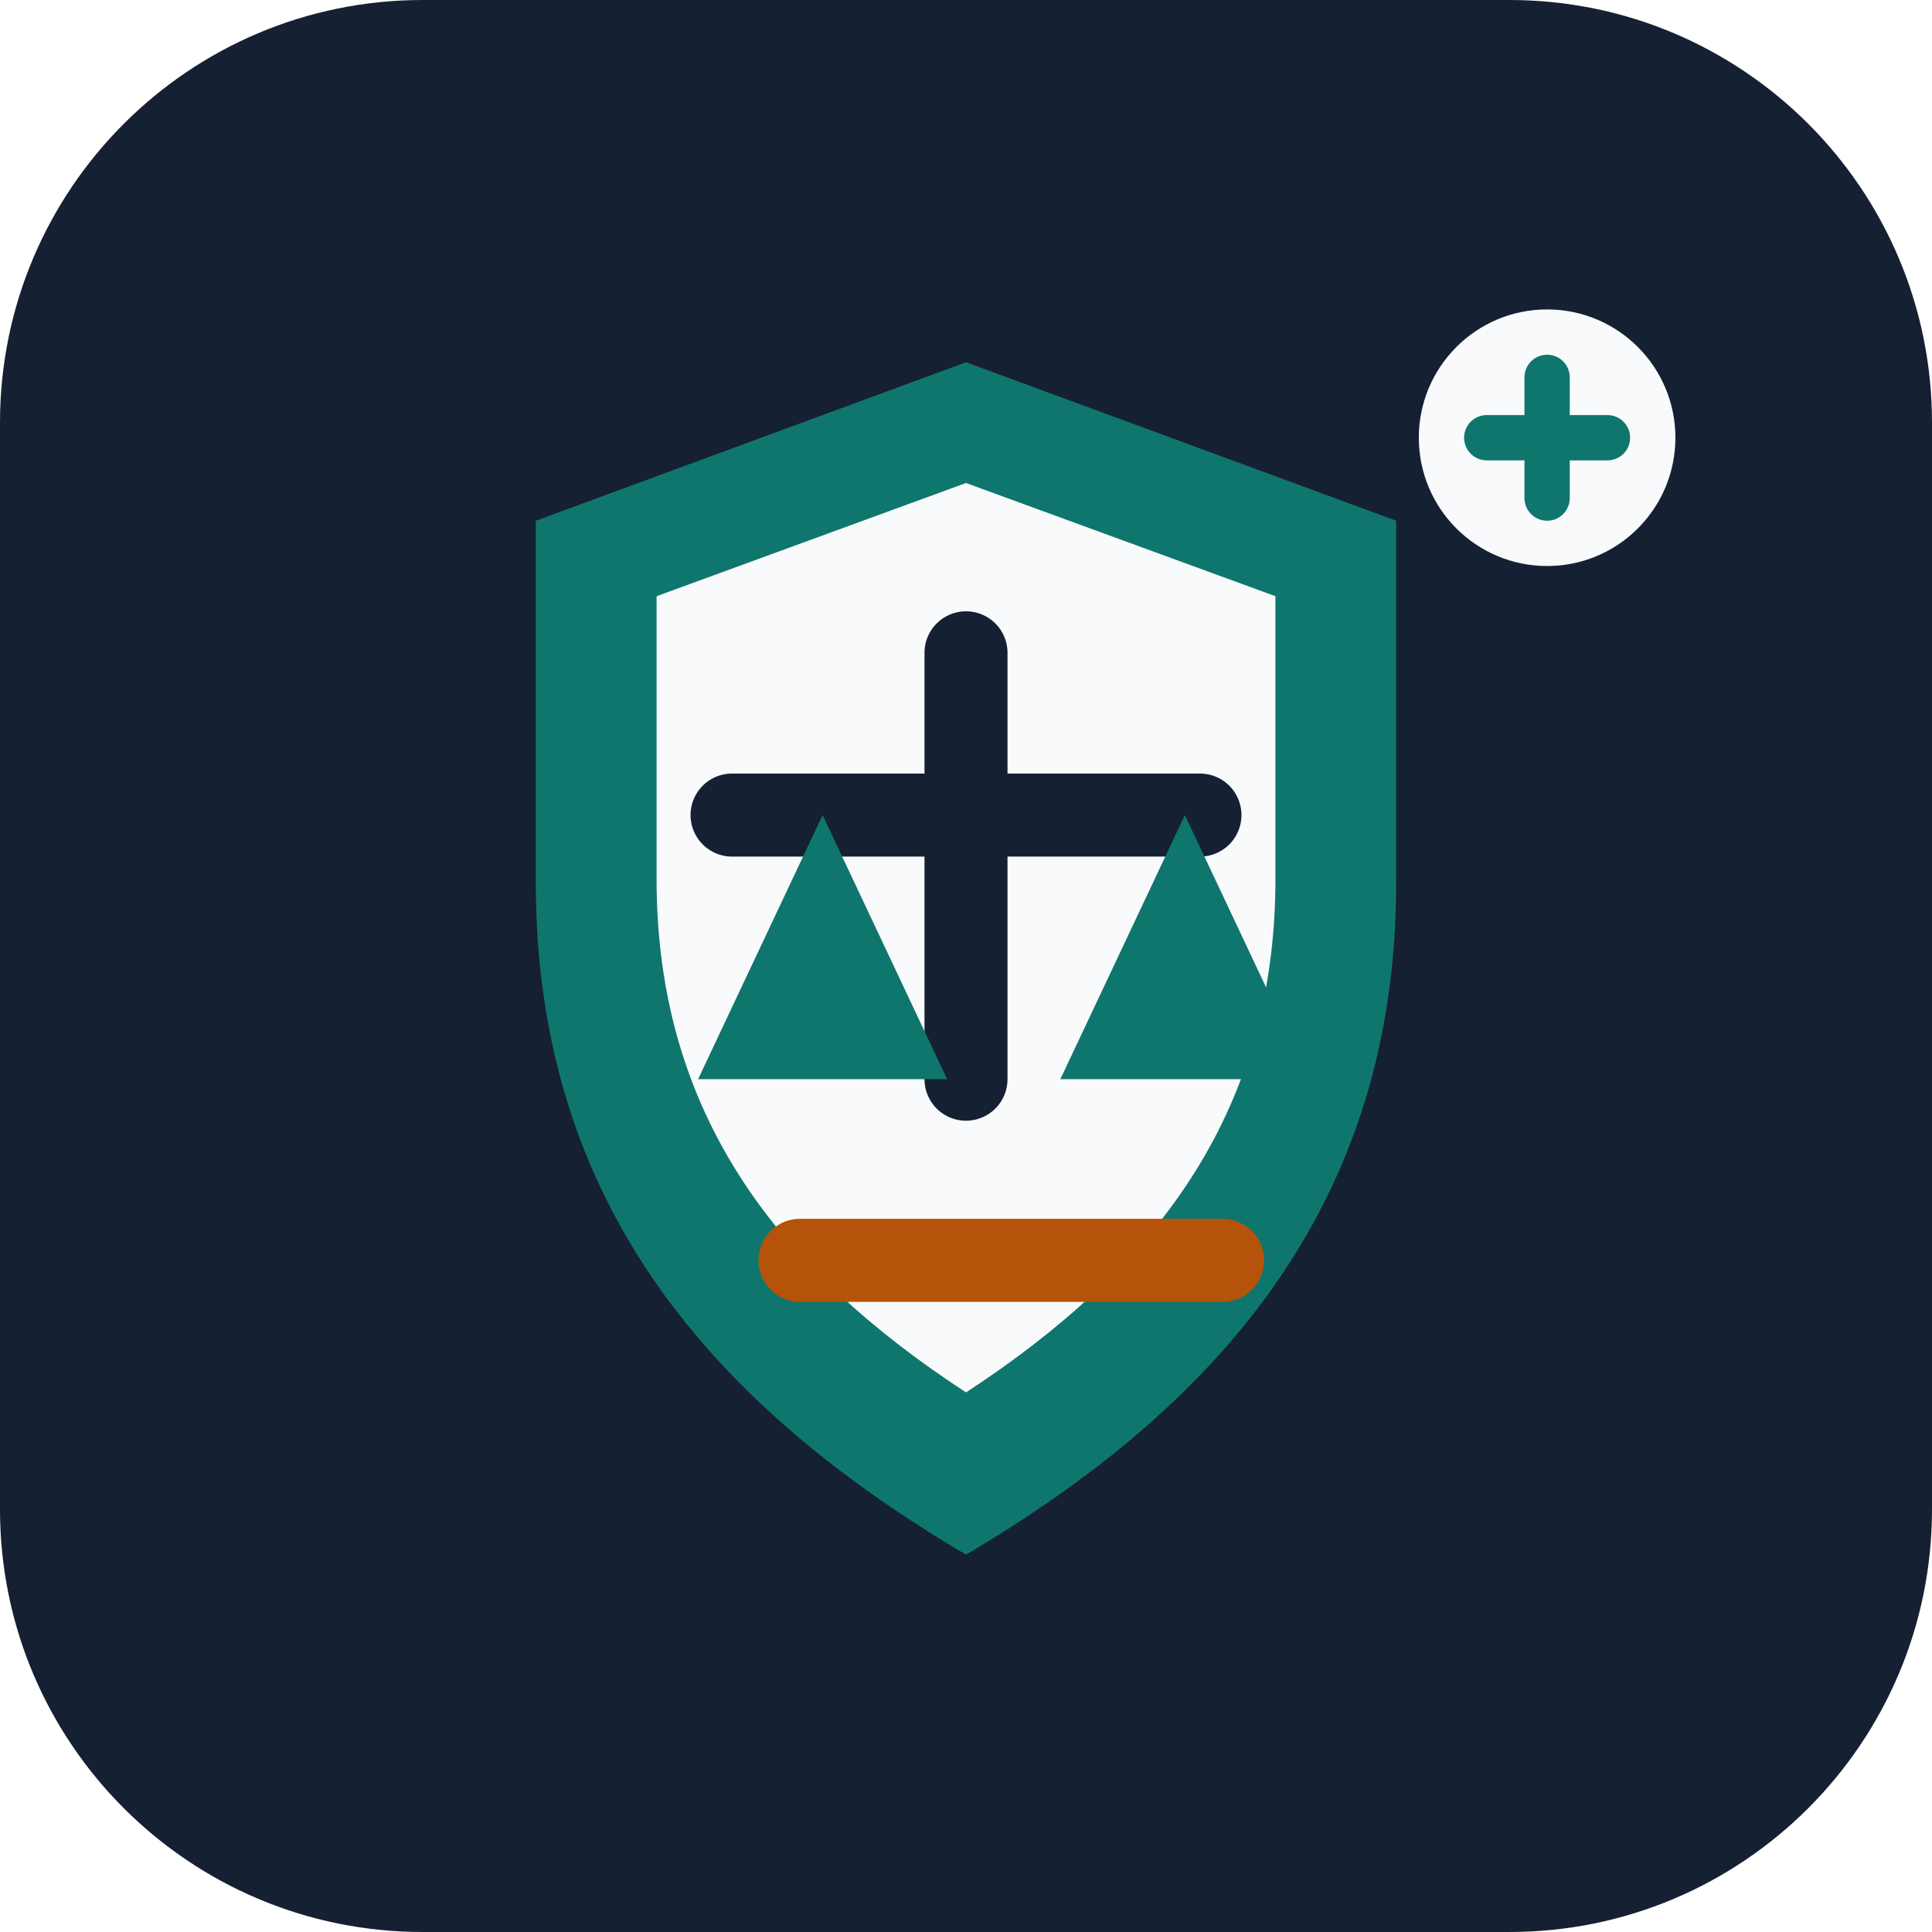
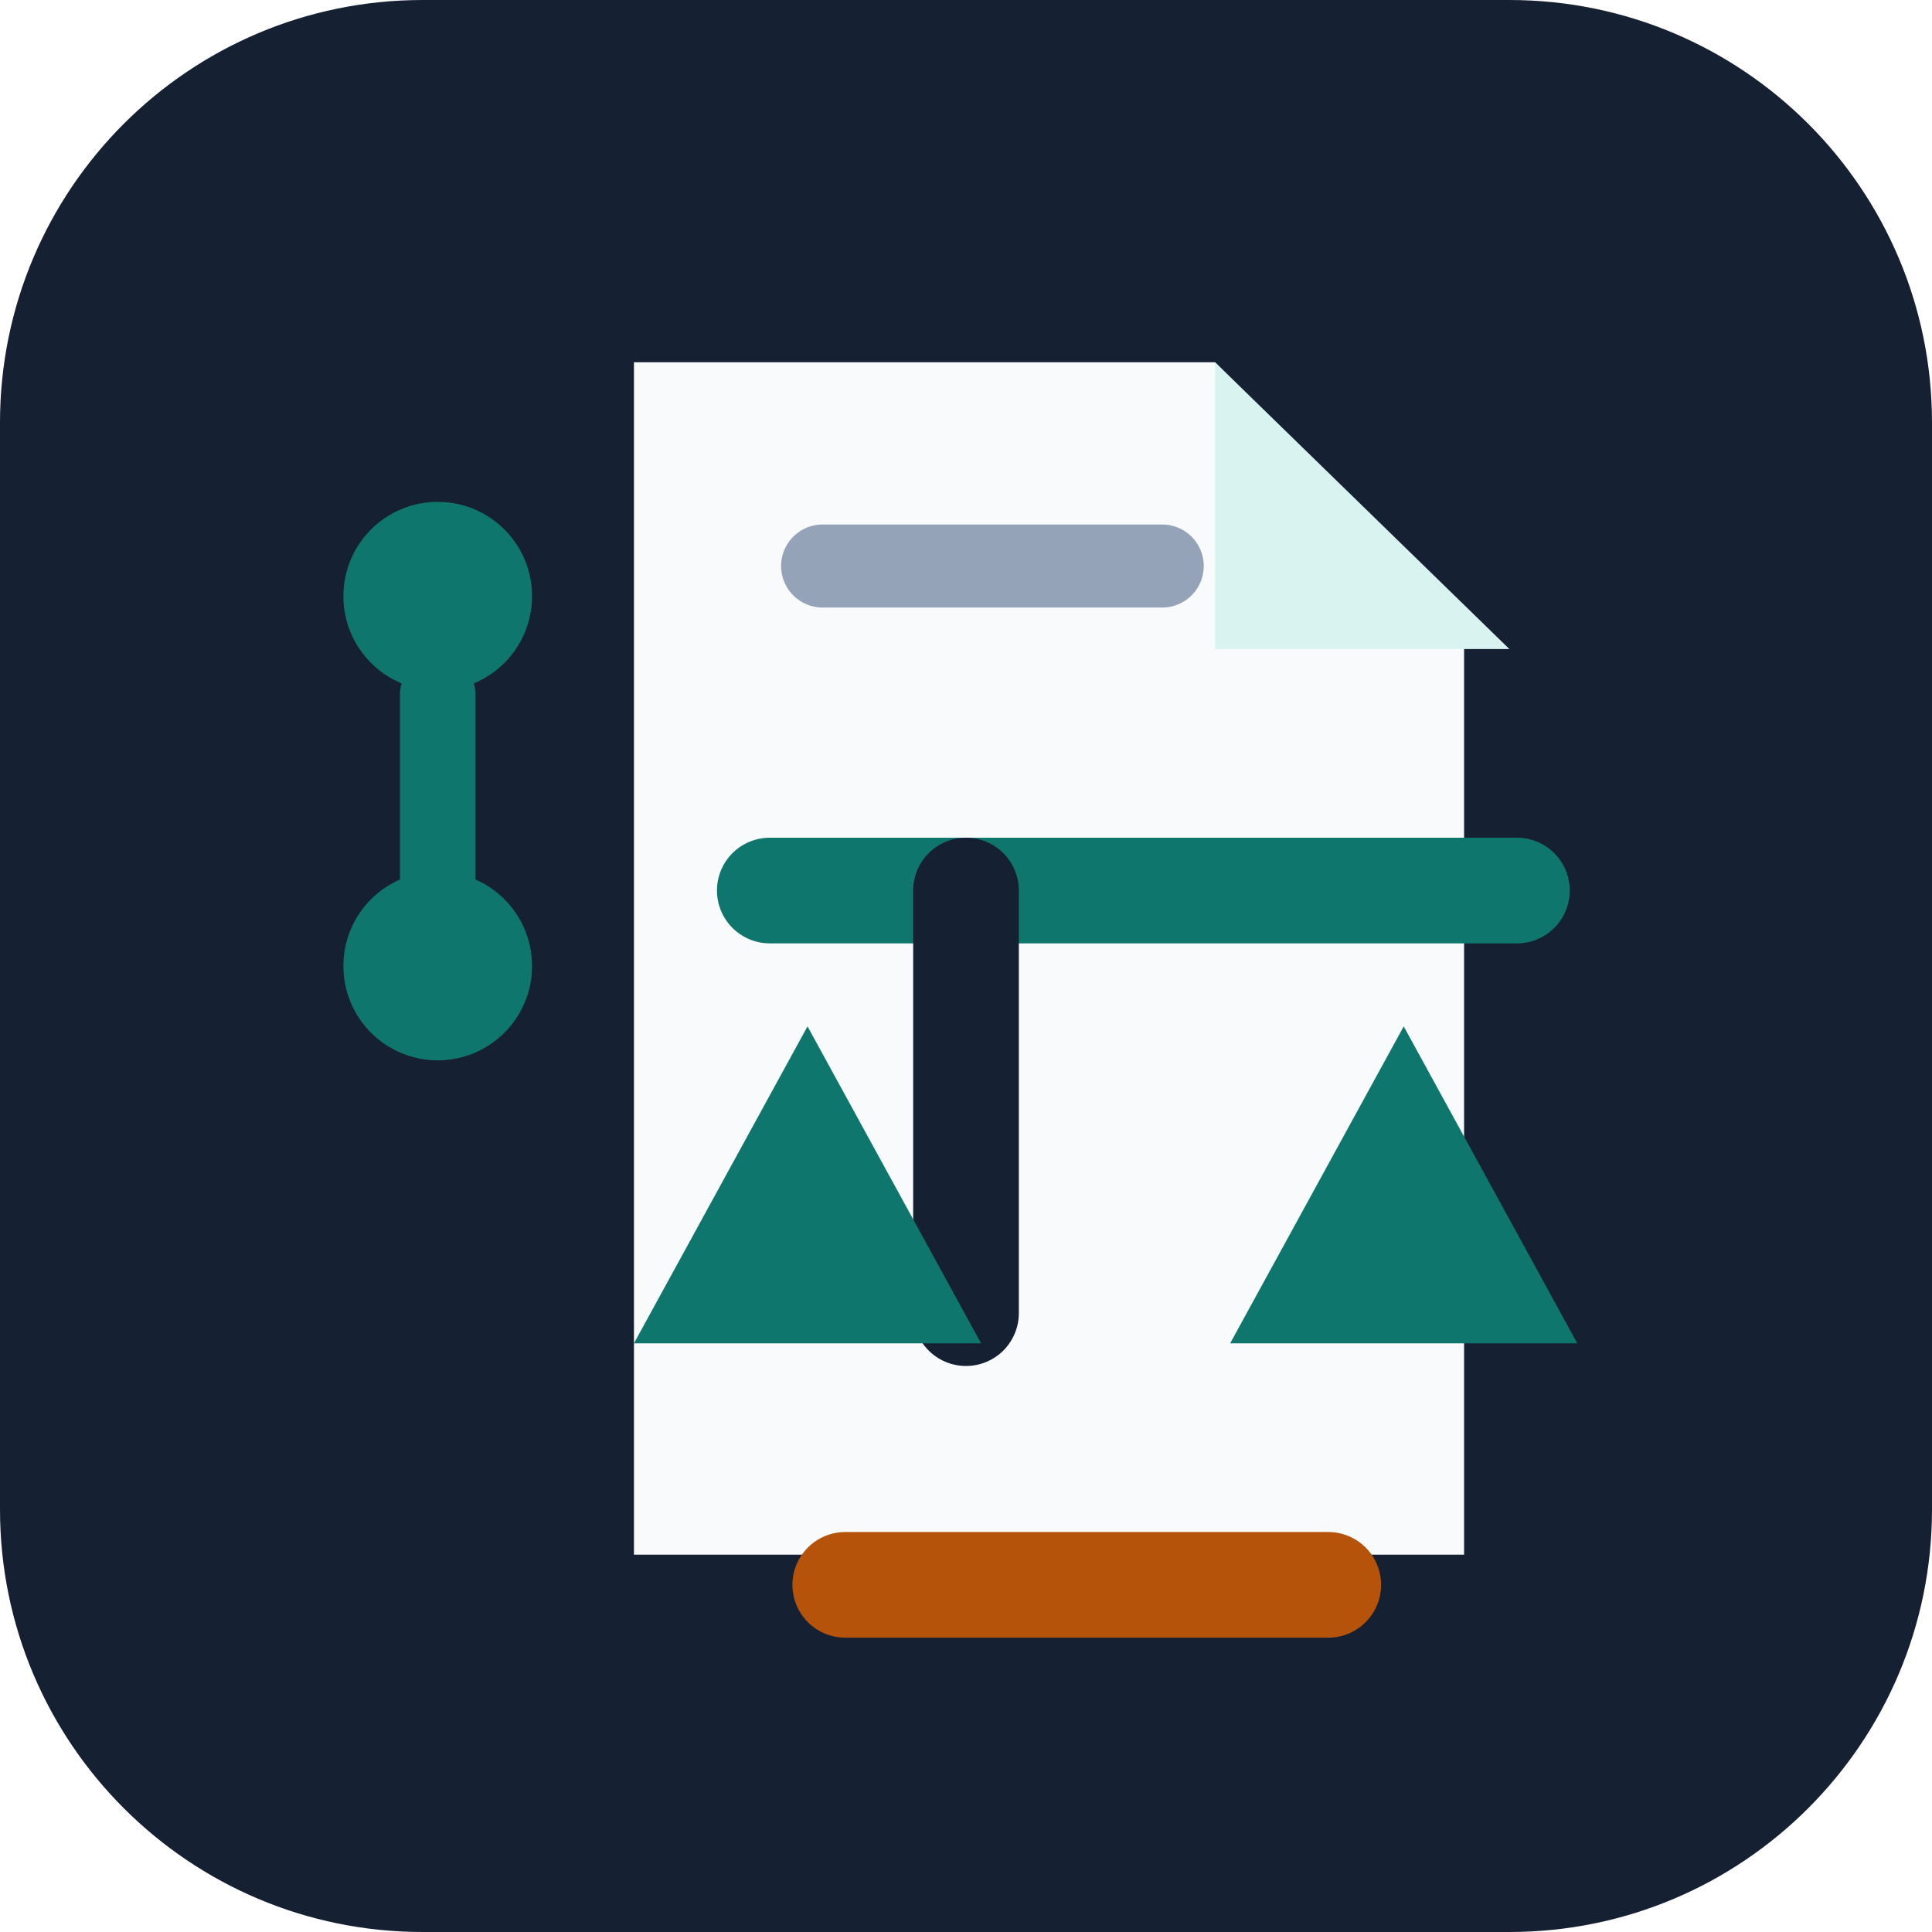
<svg xmlns="http://www.w3.org/2000/svg" viewBox="0 0 512 512" role="img" aria-label="法律大模型辅助系统">
  <rect width="512" height="512" rx="112" fill="#162033" />
-   <path d="M256 96 142 138v96c0 86 48 139 114 178 66-39 114-92 114-178v-96L256 96Z" fill="#0f766e" />
-   <path d="M256 128 174 158v75c0 63 33 104 82 136 49-32 82-73 82-136v-75l-82-30Z" fill="#f8fafc" />
-   <path d="M256 173v113" stroke="#162033" stroke-width="22" stroke-linecap="round" />
-   <path d="M194 216h124" stroke="#162033" stroke-width="22" stroke-linecap="round" />
-   <path d="M218 216 185 286h66l-33-70Z" fill="#0f766e" />
-   <path d="M314 216 281 286h66l-33-70Z" fill="#0f766e" />
-   <path d="M212 334h112" stroke="#b45309" stroke-width="22" stroke-linecap="round" />
-   <circle cx="410" cy="116" r="34" fill="#f8fafc" />
-   <path d="M394 116h32M410 100v32" stroke="#0f766e" stroke-width="12" stroke-linecap="round" />
+   <path d="M168 96h154l66 66v250H168V96Z" fill="#f8fafc" />
+   <path d="M322 96v76h78" fill="#d9f3f0" />
+   <path d="M204 236h198" stroke="#0f766e" stroke-width="28" stroke-linecap="round" />
+   <path d="M256 236v112" stroke="#162033" stroke-width="28" stroke-linecap="round" />
+   <path d="M214 272 168 356h92l-46-84Z" fill="#0f766e" />
+   <path d="M372 272 326 356h92l-46-84Z" fill="#0f766e" />
+   <path d="M218 150h90" stroke="#94a3b8" stroke-width="22" stroke-linecap="round" />
+   <path d="M224 420h128" stroke="#b45309" stroke-width="28" stroke-linecap="round" />
+   <circle cx="116" cy="158" r="25" fill="#0f766e" />
+   <circle cx="116" cy="256" r="25" fill="#0f766e" />
+   <path d="M116 184v50" stroke="#0f766e" stroke-width="20" stroke-linecap="round" />
</svg>
